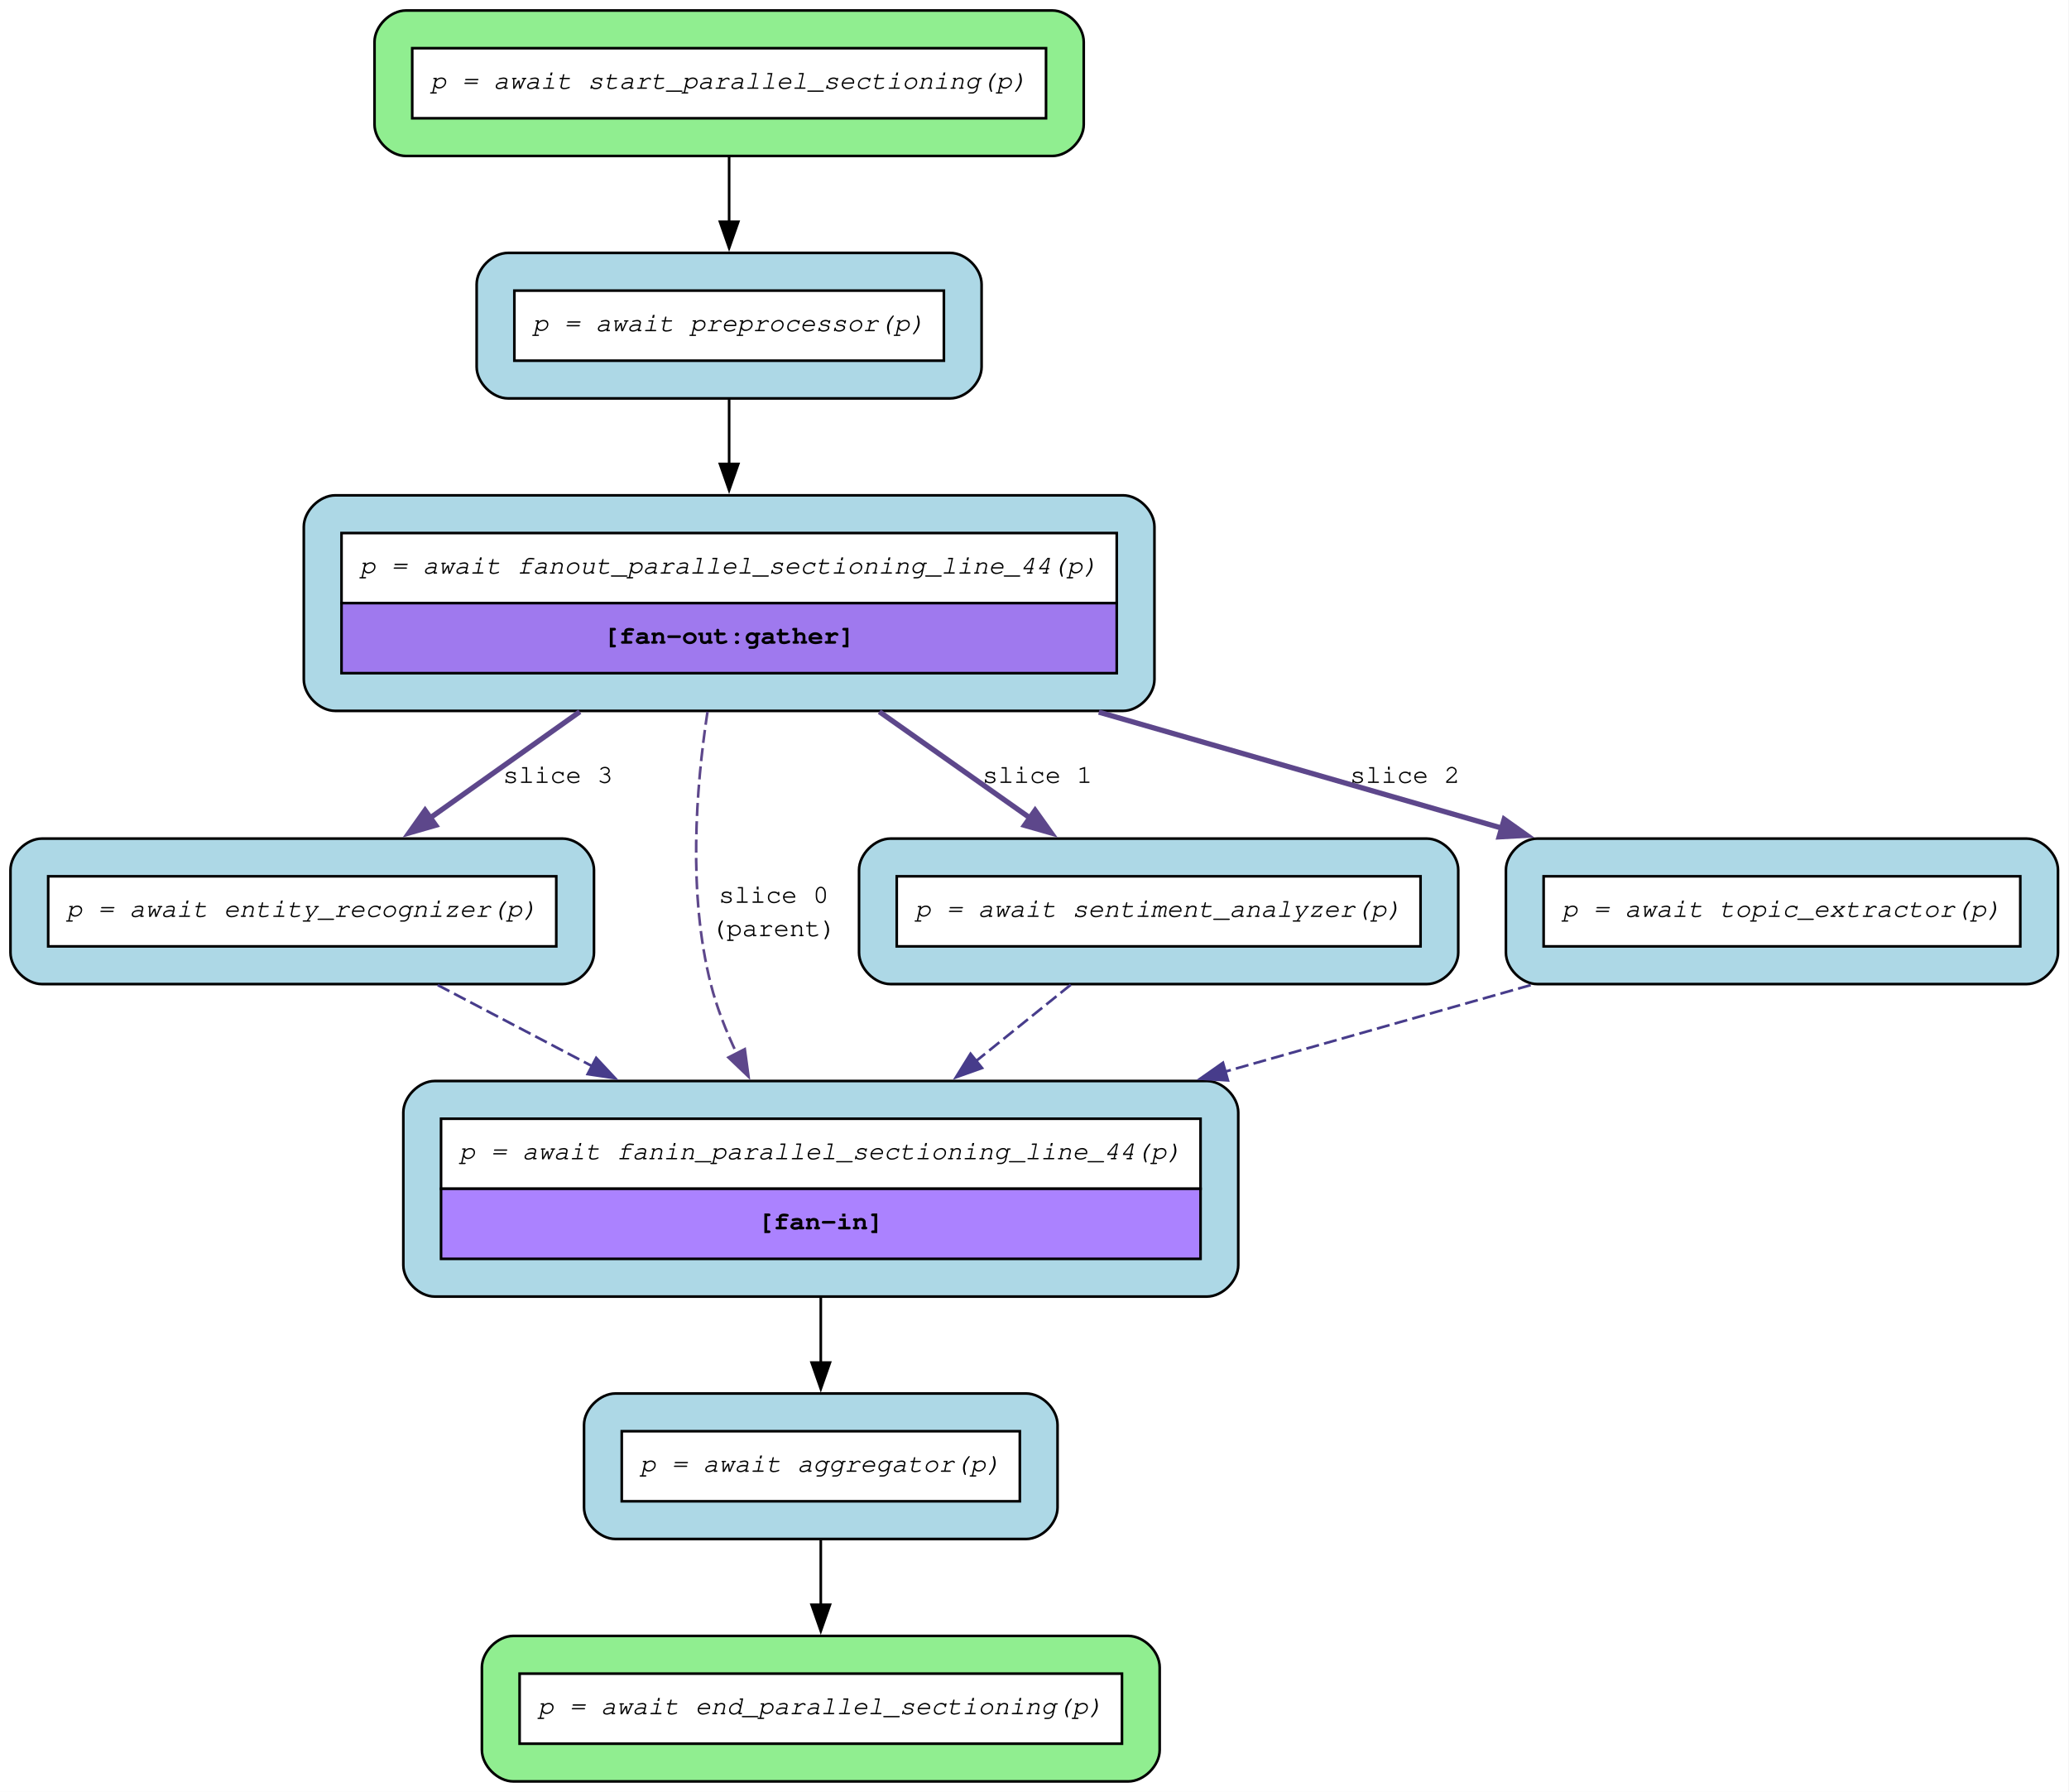
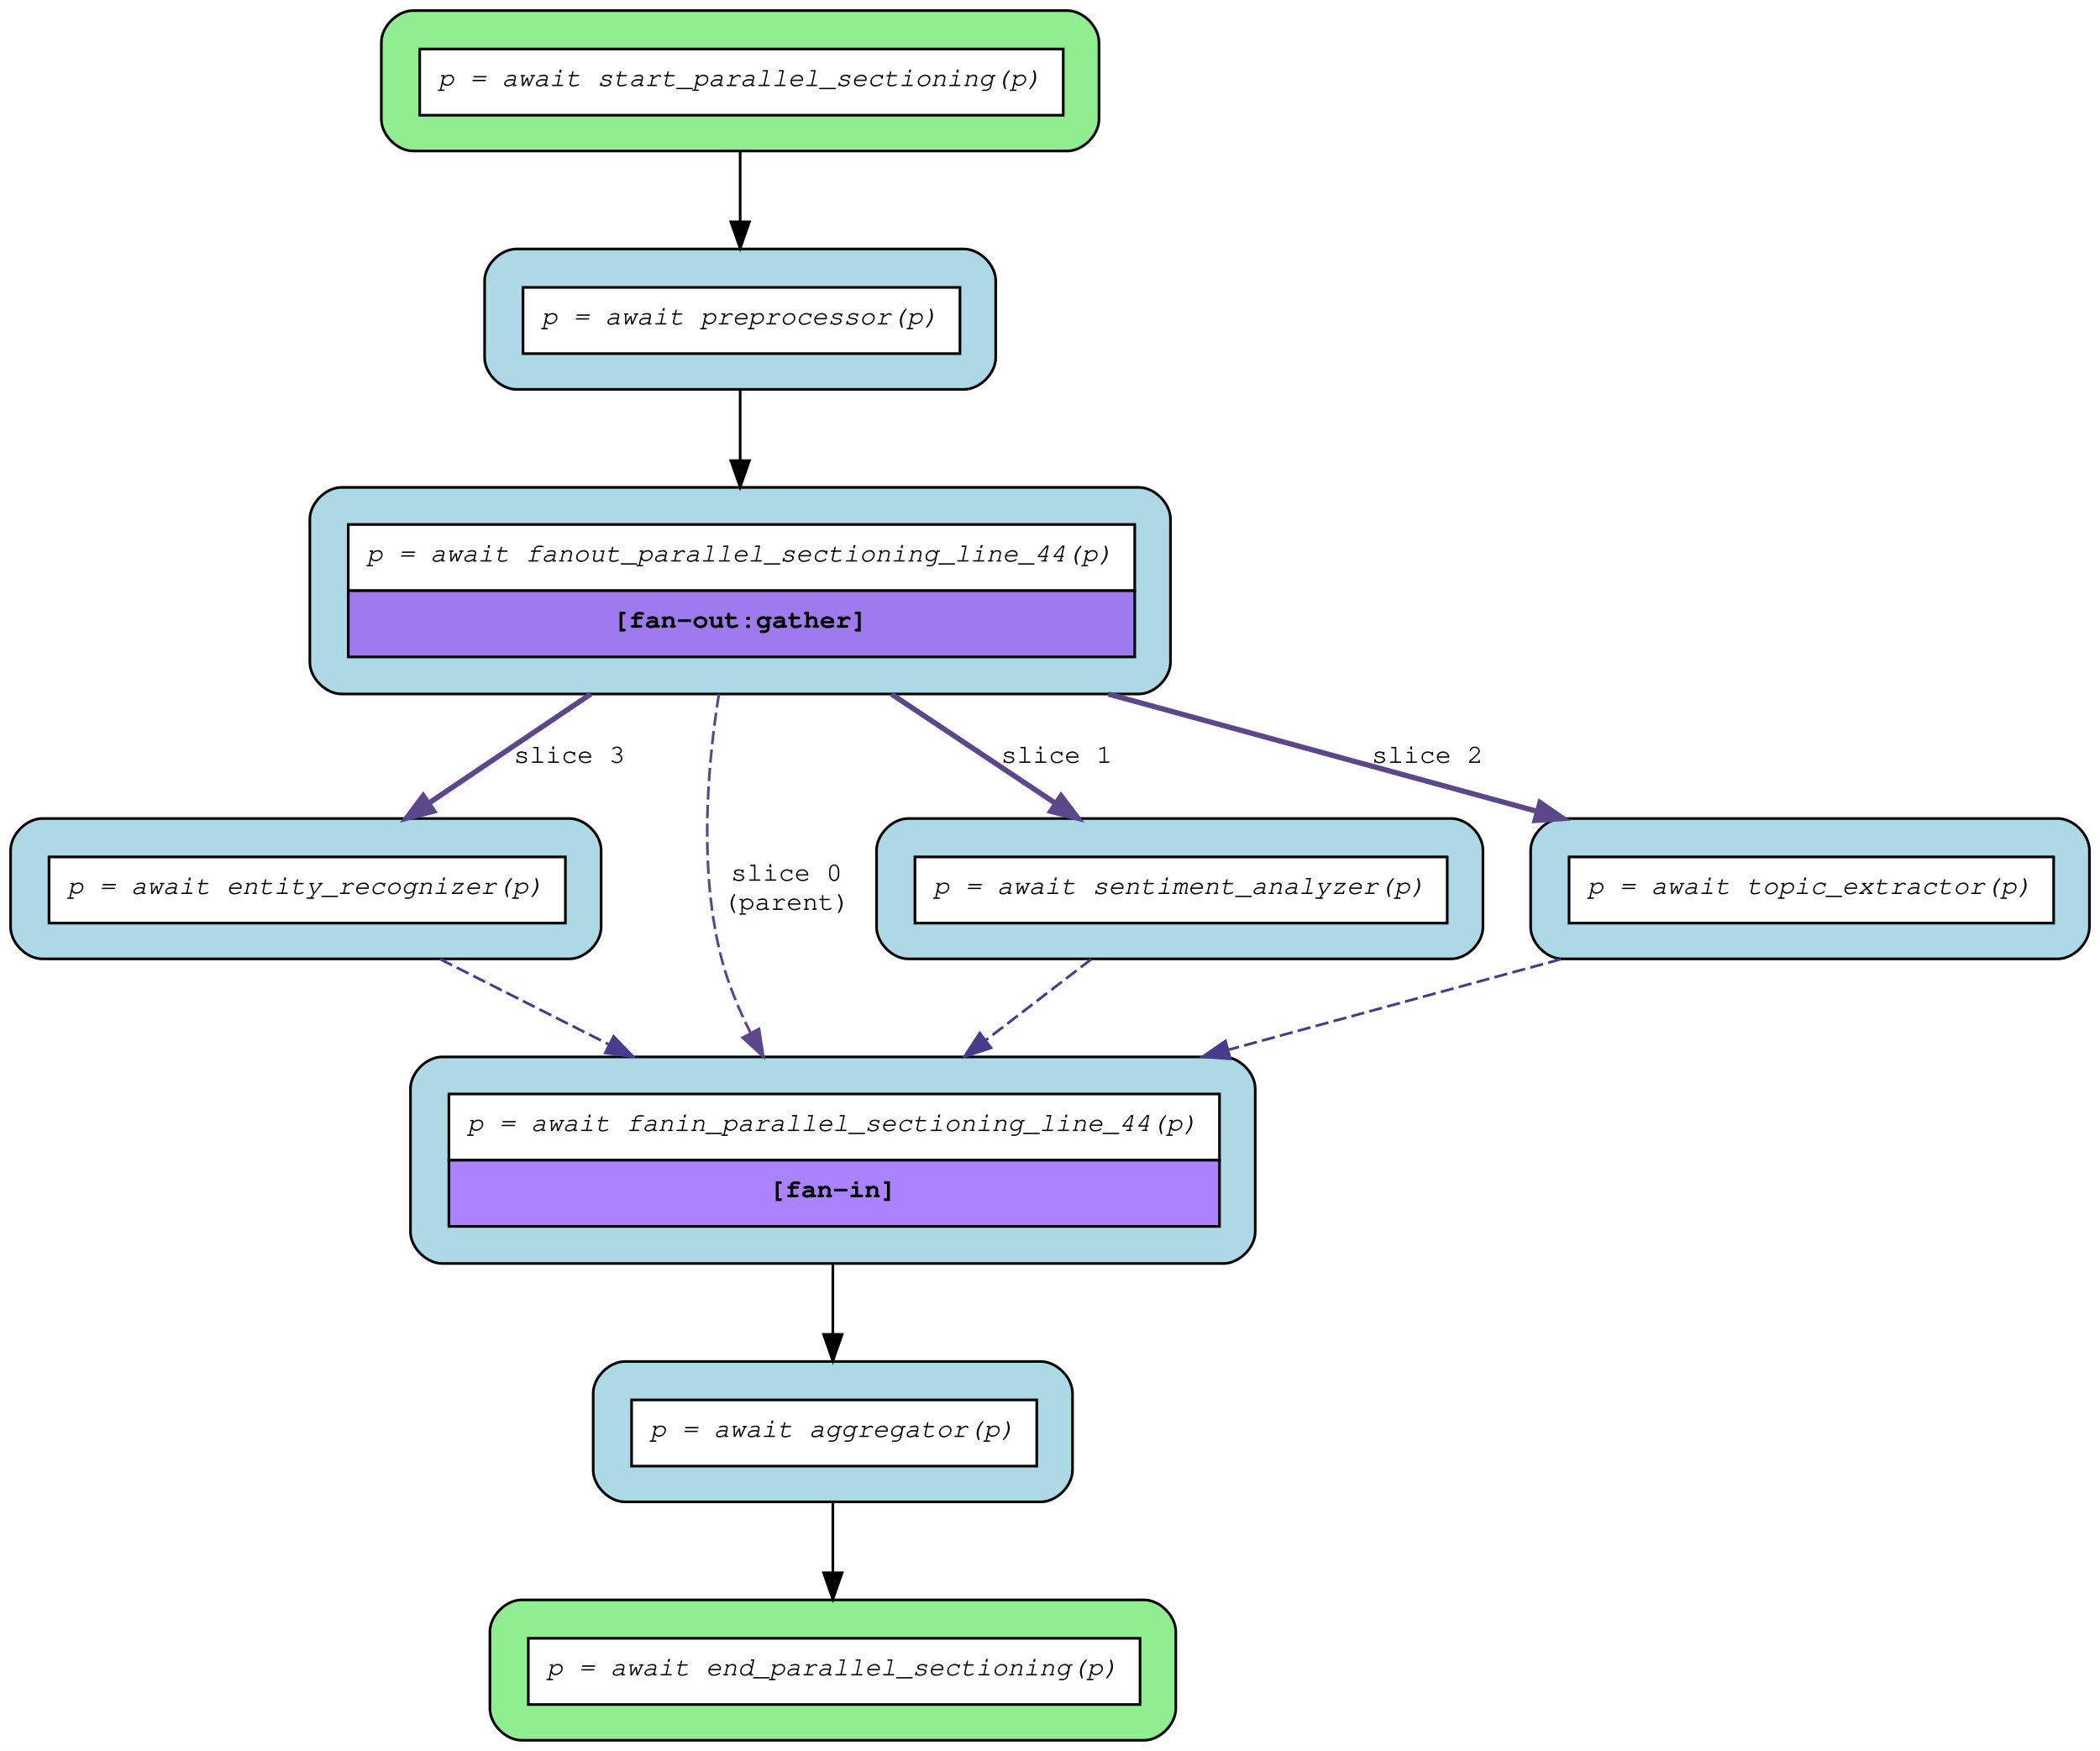
- <svg xmlns="http://www.w3.org/2000/svg" width="790pt" height="684pt" viewBox="0.00 0.00 790.00 684.00">
-   <g id="graph0" class="graph" transform="scale(1 1) rotate(0) translate(4 680.1)">
-     <polygon fill="white" stroke="none" points="-4,4 -4,-680.1 785.8,-680.1 785.8,4 -4,4" />
+ <svg xmlns="http://www.w3.org/2000/svg" width="793pt" height="661pt" viewBox="0.00 0.00 793.00 661.00">
+   <g id="graph0" class="graph" transform="scale(1 1) rotate(0) translate(4 657)">
+     <polygon fill="white" stroke="transparent" points="-4,4 -4,-657 789,-657 789,4 -4,4" />
    <g id="node1" class="node">
-       <path fill="lightgreen" stroke="black" d="M397.8,-676.1C397.8,-676.1 151,-676.1 151,-676.1 145,-676.1 139,-670.1 139,-664.1 139,-664.1 139,-632.55 139,-632.55 139,-626.55 145,-620.55 151,-620.55 151,-620.55 397.8,-620.55 397.8,-620.55 403.8,-620.55 409.8,-626.55 409.8,-632.55 409.8,-632.55 409.8,-664.1 409.8,-664.1 409.8,-670.1 403.8,-676.1 397.8,-676.1" />
-       <polygon fill="white" stroke="none" points="153.4,-634.95 153.4,-661.7 395.4,-661.7 395.4,-634.95 153.4,-634.95" />
-       <polygon fill="none" stroke="black" points="153.4,-634.95 153.4,-661.7 395.4,-661.7 395.4,-634.95 153.4,-634.95" />
-       <text xml:space="preserve" text-anchor="start" x="160.4" y="-646.2" font-family="Courier,monospace" font-style="italic" font-size="10.00">p = await start_parallel_sectioning(p)</text>
+       <path fill="lightgreen" stroke="black" d="M399,-653C399,-653 152,-653 152,-653 146,-653 140,-647 140,-641 140,-641 140,-612 140,-612 140,-606 146,-600 152,-600 152,-600 399,-600 399,-600 405,-600 411,-606 411,-612 411,-612 411,-641 411,-641 411,-647 405,-653 399,-653" />
+       <polygon fill="white" stroke="transparent" points="154.5,-613.5 154.5,-638.5 397.5,-638.5 397.5,-613.5 154.5,-613.5" />
+       <polygon fill="none" stroke="black" points="154.5,-613.5 154.5,-638.5 397.5,-638.5 397.5,-613.5 154.5,-613.5" />
+       <text text-anchor="start" x="161.5" y="-624.5" font-family="Courier,monospace" font-style="italic" font-size="10.00">p = await start_parallel_sectioning(p)</text>
    </g>
    <g id="node7" class="node">
-       <path fill="lightblue" stroke="black" d="M358.8,-583.55C358.8,-583.55 190,-583.55 190,-583.55 184,-583.55 178,-577.55 178,-571.55 178,-571.55 178,-540 178,-540 178,-534 184,-528 190,-528 190,-528 358.8,-528 358.8,-528 364.8,-528 370.8,-534 370.8,-540 370.8,-540 370.8,-571.55 370.8,-571.55 370.8,-577.55 364.8,-583.55 358.8,-583.55" />
-       <polygon fill="white" stroke="none" points="192.4,-542.4 192.4,-569.15 356.4,-569.15 356.4,-542.4 192.4,-542.4" />
-       <polygon fill="none" stroke="black" points="192.4,-542.4 192.4,-569.15 356.4,-569.15 356.4,-542.4 192.4,-542.4" />
-       <text xml:space="preserve" text-anchor="start" x="199.4" y="-553.65" font-family="Courier,monospace" font-style="italic" font-size="10.00">p = await preprocessor(p)</text>
+       <path fill="lightblue" stroke="black" d="M360,-563C360,-563 191,-563 191,-563 185,-563 179,-557 179,-551 179,-551 179,-522 179,-522 179,-516 185,-510 191,-510 191,-510 360,-510 360,-510 366,-510 372,-516 372,-522 372,-522 372,-551 372,-551 372,-557 366,-563 360,-563" />
+       <polygon fill="white" stroke="transparent" points="193.5,-523.5 193.5,-548.5 358.5,-548.5 358.5,-523.5 193.5,-523.5" />
+       <polygon fill="none" stroke="black" points="193.5,-523.5 193.5,-548.5 358.5,-548.5 358.5,-523.5 193.5,-523.5" />
+       <text text-anchor="start" x="200.5" y="-534.5" font-family="Courier,monospace" font-style="italic" font-size="10.00">p = await preprocessor(p)</text>
    </g>
    <g id="edge10" class="edge">
-       <path fill="none" stroke="black" d="M274.4,-620.16C274.4,-612.37 274.4,-603.72 274.4,-595.38" />
-       <polygon fill="black" stroke="black" points="277.9,-595.44 274.4,-585.44 270.9,-595.44 277.9,-595.44" />
+       <path fill="none" stroke="black" d="M275.5,-599.57C275.5,-591.34 275.5,-582.08 275.5,-573.28" />
+       <polygon fill="black" stroke="black" points="279,-573.24 275.5,-563.24 272,-573.24 279,-573.24" />
    </g>
    <g id="node2" class="node">
-       <path fill="lightblue" stroke="black" d="M424.8,-491C424.8,-491 124,-491 124,-491 118,-491 112,-485 112,-479 112,-479 112,-420.7 112,-420.7 112,-414.7 118,-408.7 124,-408.7 124,-408.7 424.8,-408.7 424.8,-408.7 430.8,-408.7 436.8,-414.7 436.8,-420.7 436.8,-420.7 436.8,-479 436.8,-479 436.8,-485 430.8,-491 424.8,-491" />
-       <polygon fill="white" stroke="none" points="126.4,-449.85 126.4,-476.6 422.4,-476.6 422.4,-449.85 126.4,-449.85" />
-       <polygon fill="none" stroke="black" points="126.4,-449.85 126.4,-476.6 422.4,-476.6 422.4,-449.85 126.4,-449.85" />
-       <text xml:space="preserve" text-anchor="start" x="133.4" y="-461.1" font-family="Courier,monospace" font-style="italic" font-size="10.00">p = await fanout_parallel_sectioning_line_44(p)</text>
-       <polygon fill="#9f79ee" stroke="none" points="126.4,-423.1 126.4,-449.85 422.4,-449.85 422.4,-423.1 126.4,-423.1" />
-       <polygon fill="none" stroke="black" points="126.4,-423.1 126.4,-449.85 422.4,-449.85 422.4,-423.1 126.4,-423.1" />
-       <text xml:space="preserve" text-anchor="start" x="226.4" y="-434.35" font-family="Courier,monospace" font-weight="bold" font-size="10.00">[fan-out:gather]</text>
+       <path fill="lightblue" stroke="black" d="M426,-473C426,-473 125,-473 125,-473 119,-473 113,-467 113,-461 113,-461 113,-407 113,-407 113,-401 119,-395 125,-395 125,-395 426,-395 426,-395 432,-395 438,-401 438,-407 438,-407 438,-461 438,-461 438,-467 432,-473 426,-473" />
+       <polygon fill="white" stroke="transparent" points="127.5,-434 127.5,-459 424.5,-459 424.5,-434 127.5,-434" />
+       <polygon fill="none" stroke="black" points="127.5,-434 127.5,-459 424.5,-459 424.5,-434 127.5,-434" />
+       <text text-anchor="start" x="134.5" y="-445" font-family="Courier,monospace" font-style="italic" font-size="10.00">p = await fanout_parallel_sectioning_line_44(p)</text>
+       <polygon fill="#9f79ee" stroke="transparent" points="127.5,-409 127.5,-434 424.5,-434 424.5,-409 127.5,-409" />
+       <polygon fill="none" stroke="black" points="127.5,-409 127.5,-434 424.5,-434 424.5,-409 127.5,-409" />
+       <text text-anchor="start" x="227.5" y="-420" font-family="Courier,monospace" font-weight="bold" font-size="10.00">[fan-out:gather]</text>
    </g>
    <g id="node5" class="node">
-       <path fill="lightblue" stroke="black" d="M210.8,-359.95C210.8,-359.95 12,-359.95 12,-359.95 6,-359.95 0,-353.95 0,-347.95 0,-347.95 0,-316.4 0,-316.4 0,-310.4 6,-304.4 12,-304.4 12,-304.4 210.8,-304.4 210.8,-304.4 216.8,-304.4 222.8,-310.4 222.8,-316.4 222.8,-316.4 222.8,-347.95 222.8,-347.95 222.8,-353.95 216.8,-359.95 210.8,-359.95" />
-       <polygon fill="white" stroke="none" points="14.4,-318.8 14.4,-345.55 208.4,-345.55 208.4,-318.8 14.4,-318.8" />
-       <polygon fill="none" stroke="black" points="14.4,-318.8 14.4,-345.55 208.4,-345.55 208.4,-318.8 14.4,-318.8" />
-       <text xml:space="preserve" text-anchor="start" x="21.4" y="-330.05" font-family="Courier,monospace" font-style="italic" font-size="10.00">p = await entity_recognizer(p)</text>
+       <path fill="lightblue" stroke="black" d="M211,-348C211,-348 12,-348 12,-348 6,-348 0,-342 0,-336 0,-336 0,-307 0,-307 0,-301 6,-295 12,-295 12,-295 211,-295 211,-295 217,-295 223,-301 223,-307 223,-307 223,-336 223,-336 223,-342 217,-348 211,-348" />
+       <polygon fill="white" stroke="transparent" points="14.5,-308.5 14.5,-333.5 209.5,-333.5 209.5,-308.5 14.5,-308.5" />
+       <polygon fill="none" stroke="black" points="14.5,-308.5 14.5,-333.5 209.5,-333.5 209.5,-308.5 14.5,-308.5" />
+       <text text-anchor="start" x="21.5" y="-319.5" font-family="Courier,monospace" font-style="italic" font-size="10.00">p = await entity_recognizer(p)</text>
    </g>
    <g id="edge4" class="edge">
-       <path fill="none" stroke="#5d478b" stroke-width="2" d="M217.39,-408.39C198.32,-394.86 177.27,-379.92 158.99,-366.95" />
-       <polygon fill="#5d478b" stroke="#5d478b" stroke-width="2" points="162.36,-365.04 152.17,-362.11 158.3,-370.75 162.36,-365.04" />
-       <text xml:space="preserve" text-anchor="middle" x="209.01" y="-381.2" font-family="Courier,monospace" font-size="10.00">slice 3</text>
+       <path fill="none" stroke="#5d478b" stroke-width="2" d="M219.06,-394.97C199.13,-381.55 176.97,-366.61 157.96,-353.81" />
+       <polygon fill="#5d478b" stroke="#5d478b" stroke-width="2" points="159.72,-350.77 149.47,-348.09 155.81,-356.58 159.72,-350.77" />
+       <text text-anchor="middle" x="211" y="-369" font-family="Courier,monospace" font-size="10.00">slice 3</text>
    </g>
    <g id="node6" class="node">
-       <path fill="lightblue" stroke="black" d="M456.8,-267.4C456.8,-267.4 162,-267.4 162,-267.4 156,-267.4 150,-261.4 150,-255.4 150,-255.4 150,-197.1 150,-197.1 150,-191.1 156,-185.1 162,-185.1 162,-185.1 456.8,-185.1 456.8,-185.1 462.8,-185.1 468.8,-191.1 468.8,-197.1 468.8,-197.1 468.8,-255.4 468.8,-255.4 468.8,-261.4 462.8,-267.4 456.8,-267.4" />
-       <polygon fill="white" stroke="none" points="164.4,-226.25 164.4,-253 454.4,-253 454.4,-226.25 164.4,-226.25" />
-       <polygon fill="none" stroke="black" points="164.4,-226.25 164.4,-253 454.4,-253 454.4,-226.25 164.4,-226.25" />
-       <text xml:space="preserve" text-anchor="start" x="171.4" y="-237.5" font-family="Courier,monospace" font-style="italic" font-size="10.00">p = await fanin_parallel_sectioning_line_44(p)</text>
-       <polygon fill="#ab82ff" stroke="none" points="164.4,-199.5 164.4,-226.25 454.4,-226.25 454.4,-199.5 164.4,-199.5" />
-       <polygon fill="none" stroke="black" points="164.4,-199.5 164.4,-226.25 454.4,-226.25 454.4,-199.5 164.4,-199.5" />
-       <text xml:space="preserve" text-anchor="start" x="285.4" y="-210.75" font-family="Courier,monospace" font-weight="bold" font-size="10.00">[fan-in]</text>
+       <path fill="lightblue" stroke="black" d="M458,-258C458,-258 163,-258 163,-258 157,-258 151,-252 151,-246 151,-246 151,-192 151,-192 151,-186 157,-180 163,-180 163,-180 458,-180 458,-180 464,-180 470,-186 470,-192 470,-192 470,-246 470,-246 470,-252 464,-258 458,-258" />
+       <polygon fill="white" stroke="transparent" points="165.5,-219 165.5,-244 456.5,-244 456.5,-219 165.5,-219" />
+       <polygon fill="none" stroke="black" points="165.5,-219 165.5,-244 456.5,-244 456.5,-219 165.5,-219" />
+       <text text-anchor="start" x="172.5" y="-230" font-family="Courier,monospace" font-style="italic" font-size="10.00">p = await fanin_parallel_sectioning_line_44(p)</text>
+       <polygon fill="#ab82ff" stroke="transparent" points="165.5,-194 165.5,-219 456.5,-219 456.5,-194 165.5,-194" />
+       <polygon fill="none" stroke="black" points="165.5,-194 165.5,-219 456.5,-219 456.5,-194 165.5,-194" />
+       <text text-anchor="start" x="286.5" y="-205" font-family="Courier,monospace" font-weight="bold" font-size="10.00">[fan-in]</text>
    </g>
    <g id="edge5" class="edge">
-       <path fill="none" stroke="#5d478b" stroke-dasharray="5,2" d="M266.14,-408.36C261.68,-379.04 258.67,-338.71 267.4,-304.4 269.67,-295.47 273.21,-286.46 277.3,-277.9" />
-       <polygon fill="#5d478b" stroke="#5d478b" points="280.38,-279.56 281.81,-269.06 274.14,-276.38 280.38,-279.56" />
-       <text xml:space="preserve" text-anchor="middle" x="291.4" y="-335.43" font-family="Courier,monospace" font-size="10.00">slice 0</text>
-       <text xml:space="preserve" text-anchor="middle" x="291.4" y="-322.68" font-family="Courier,monospace" font-size="10.00">(parent)</text>
+       <path fill="none" stroke="#5d478b" stroke-dasharray="5,2" d="M267.46,-394.88C262.99,-366.82 259.9,-327.96 268.5,-295 270.96,-285.57 274.9,-276.07 279.4,-267.15" />
+       <polygon fill="#5d478b" stroke="#5d478b" points="282.62,-268.56 284.26,-258.09 276.45,-265.25 282.62,-268.56" />
+       <text text-anchor="middle" x="293" y="-324.5" font-family="Courier,monospace" font-size="10.00">slice 0</text>
+       <text text-anchor="middle" x="293" y="-313.5" font-family="Courier,monospace" font-size="10.00">(parent)</text>
    </g>
    <g id="node8" class="node">
-       <path fill="lightblue" stroke="black" d="M540.8,-359.95C540.8,-359.95 336,-359.95 336,-359.95 330,-359.95 324,-353.95 324,-347.95 324,-347.95 324,-316.4 324,-316.4 324,-310.4 330,-304.4 336,-304.4 336,-304.4 540.8,-304.4 540.8,-304.4 546.8,-304.4 552.8,-310.4 552.8,-316.4 552.8,-316.4 552.8,-347.95 552.8,-347.95 552.8,-353.95 546.8,-359.95 540.8,-359.95" />
-       <polygon fill="white" stroke="none" points="338.4,-318.8 338.4,-345.55 538.4,-345.55 538.4,-318.8 338.4,-318.8" />
-       <polygon fill="none" stroke="black" points="338.4,-318.8 338.4,-345.55 538.4,-345.55 538.4,-318.8 338.4,-318.8" />
-       <text xml:space="preserve" text-anchor="start" x="345.4" y="-330.05" font-family="Courier,monospace" font-style="italic" font-size="10.00">p = await sentiment_analyzer(p)</text>
+       <path fill="lightblue" stroke="black" d="M544,-348C544,-348 339,-348 339,-348 333,-348 327,-342 327,-336 327,-336 327,-307 327,-307 327,-301 333,-295 339,-295 339,-295 544,-295 544,-295 550,-295 556,-301 556,-307 556,-307 556,-336 556,-336 556,-342 550,-348 544,-348" />
+       <polygon fill="white" stroke="transparent" points="341.5,-308.5 341.5,-333.5 542.5,-333.5 542.5,-308.5 341.5,-308.5" />
+       <polygon fill="none" stroke="black" points="341.5,-308.5 341.5,-333.5 542.5,-333.5 542.5,-308.5 341.5,-308.5" />
+       <text text-anchor="start" x="348.5" y="-319.5" font-family="Courier,monospace" font-style="italic" font-size="10.00">p = await sentiment_analyzer(p)</text>
    </g>
    <g id="edge6" class="edge">
-       <path fill="none" stroke="#5d478b" stroke-width="2" d="M331.76,-408.39C350.95,-394.86 372.13,-379.92 390.52,-366.95" />
-       <polygon fill="#5d478b" stroke="#5d478b" stroke-width="2" points="391.23,-370.73 397.38,-362.1 387.2,-365.01 391.23,-370.73" />
-       <text xml:space="preserve" text-anchor="middle" x="392.09" y="-381.2" font-family="Courier,monospace" font-size="10.00">slice 1</text>
+       <path fill="none" stroke="#5d478b" stroke-width="2" d="M332.63,-394.97C352.89,-381.49 375.43,-366.48 394.73,-353.63" />
+       <polygon fill="#5d478b" stroke="#5d478b" stroke-width="2" points="396.68,-356.54 403.06,-348.09 392.8,-350.71 396.68,-356.54" />
+       <text text-anchor="middle" x="395" y="-369" font-family="Courier,monospace" font-size="10.00">slice 1</text>
    </g>
    <g id="node9" class="node">
-       <path fill="lightblue" stroke="black" d="M769.8,-359.95C769.8,-359.95 583,-359.95 583,-359.95 577,-359.95 571,-353.95 571,-347.95 571,-347.95 571,-316.4 571,-316.4 571,-310.4 577,-304.4 583,-304.4 583,-304.4 769.8,-304.4 769.8,-304.4 775.8,-304.4 781.8,-310.4 781.8,-316.4 781.8,-316.4 781.8,-347.95 781.8,-347.95 781.8,-353.95 775.8,-359.95 769.8,-359.95" />
-       <polygon fill="white" stroke="none" points="585.4,-318.8 585.4,-345.55 767.4,-345.55 767.4,-318.8 585.4,-318.8" />
-       <polygon fill="none" stroke="black" points="585.4,-318.8 585.4,-345.55 767.4,-345.55 767.4,-318.8 585.4,-318.8" />
-       <text xml:space="preserve" text-anchor="start" x="592.4" y="-330.05" font-family="Courier,monospace" font-style="italic" font-size="10.00">p = await topic_extractor(p)</text>
+       <path fill="lightblue" stroke="black" d="M773,-348C773,-348 586,-348 586,-348 580,-348 574,-342 574,-336 574,-336 574,-307 574,-307 574,-301 580,-295 586,-295 586,-295 773,-295 773,-295 779,-295 785,-301 785,-307 785,-307 785,-336 785,-336 785,-342 779,-348 773,-348" />
+       <polygon fill="white" stroke="transparent" points="588.5,-308.5 588.5,-333.5 771.5,-333.5 771.5,-308.5 588.5,-308.5" />
+       <polygon fill="none" stroke="black" points="588.5,-308.5 588.5,-333.5 771.5,-333.5 771.5,-308.5 588.5,-308.5" />
+       <text text-anchor="start" x="595.5" y="-319.5" font-family="Courier,monospace" font-style="italic" font-size="10.00">p = await topic_extractor(p)</text>
    </g>
    <g id="edge7" class="edge">
-       <path fill="none" stroke="#5d478b" stroke-width="2" d="M415.56,-408.23C466.67,-393.52 523.46,-377.18 570.96,-363.51" />
-       <polygon fill="#5d478b" stroke="#5d478b" stroke-width="2" points="570.34,-367.34 578.98,-361.21 568.4,-360.61 570.34,-367.34" />
-       <text xml:space="preserve" text-anchor="middle" x="532.41" y="-381.2" font-family="Courier,monospace" font-size="10.00">slice 2</text>
+       <path fill="none" stroke="#5d478b" stroke-width="2" d="M414.53,-394.97C467.71,-380.43 527.35,-364.11 576.57,-350.65" />
+       <polygon fill="#5d478b" stroke="#5d478b" stroke-width="2" points="577.54,-354.02 586.27,-348 575.7,-347.26 577.54,-354.02" />
+       <text text-anchor="middle" x="535" y="-369" font-family="Courier,monospace" font-size="10.00">slice 2</text>
    </g>
    <g id="node3" class="node">
-       <path fill="lightgreen" stroke="black" d="M426.8,-55.55C426.8,-55.55 192,-55.55 192,-55.55 186,-55.55 180,-49.55 180,-43.55 180,-43.55 180,-12 180,-12 180,-6 186,0 192,0 192,0 426.8,0 426.8,0 432.8,0 438.8,-6 438.8,-12 438.8,-12 438.8,-43.55 438.8,-43.55 438.8,-49.55 432.8,-55.55 426.8,-55.55" />
-       <polygon fill="white" stroke="none" points="194.4,-14.4 194.4,-41.15 424.4,-41.15 424.4,-14.4 194.4,-14.4" />
-       <polygon fill="none" stroke="black" points="194.4,-14.4 194.4,-41.15 424.4,-41.15 424.4,-14.4 194.4,-14.4" />
-       <text xml:space="preserve" text-anchor="start" x="201.4" y="-25.65" font-family="Courier,monospace" font-style="italic" font-size="10.00">p = await end_parallel_sectioning(p)</text>
+       <path fill="lightgreen" stroke="black" d="M428,-53C428,-53 193,-53 193,-53 187,-53 181,-47 181,-41 181,-41 181,-12 181,-12 181,-6 187,0 193,0 193,0 428,0 428,0 434,0 440,-6 440,-12 440,-12 440,-41 440,-41 440,-47 434,-53 428,-53" />
+       <polygon fill="white" stroke="transparent" points="195.5,-13.5 195.5,-38.5 426.5,-38.5 426.5,-13.5 195.5,-13.5" />
+       <polygon fill="none" stroke="black" points="195.5,-13.5 195.5,-38.5 426.5,-38.5 426.5,-13.5 195.5,-13.5" />
+       <text text-anchor="start" x="202.5" y="-24.5" font-family="Courier,monospace" font-style="italic" font-size="10.00">p = await end_parallel_sectioning(p)</text>
    </g>
    <g id="node4" class="node">
-       <path fill="lightblue" stroke="black" d="M387.8,-148.1C387.8,-148.1 231,-148.1 231,-148.1 225,-148.1 219,-142.1 219,-136.1 219,-136.1 219,-104.55 219,-104.55 219,-98.55 225,-92.55 231,-92.55 231,-92.55 387.8,-92.55 387.8,-92.55 393.8,-92.55 399.8,-98.55 399.8,-104.55 399.8,-104.55 399.8,-136.1 399.8,-136.1 399.8,-142.1 393.8,-148.1 387.8,-148.1" />
-       <polygon fill="white" stroke="none" points="233.4,-106.95 233.4,-133.7 385.4,-133.7 385.4,-106.95 233.4,-106.95" />
-       <polygon fill="none" stroke="black" points="233.4,-106.95 233.4,-133.7 385.4,-133.7 385.4,-106.95 233.4,-106.95" />
-       <text xml:space="preserve" text-anchor="start" x="240.4" y="-118.2" font-family="Courier,monospace" font-style="italic" font-size="10.00">p = await aggregator(p)</text>
+       <path fill="lightblue" stroke="black" d="M389,-143C389,-143 232,-143 232,-143 226,-143 220,-137 220,-131 220,-131 220,-102 220,-102 220,-96 226,-90 232,-90 232,-90 389,-90 389,-90 395,-90 401,-96 401,-102 401,-102 401,-131 401,-131 401,-137 395,-143 389,-143" />
+       <polygon fill="white" stroke="transparent" points="234.5,-103.5 234.5,-128.5 387.5,-128.5 387.5,-103.5 234.5,-103.5" />
+       <polygon fill="none" stroke="black" points="234.5,-103.5 234.5,-128.5 387.5,-128.5 387.5,-103.5 234.5,-103.5" />
+       <text text-anchor="start" x="241.5" y="-114.5" font-family="Courier,monospace" font-style="italic" font-size="10.00">p = await aggregator(p)</text>
    </g>
    <g id="edge1" class="edge">
-       <path fill="none" stroke="black" d="M309.4,-92.16C309.4,-84.37 309.4,-75.72 309.4,-67.38" />
-       <polygon fill="black" stroke="black" points="312.9,-67.44 309.4,-57.44 305.9,-67.44 312.9,-67.44" />
+       <path fill="none" stroke="black" d="M310.5,-89.57C310.5,-81.34 310.5,-72.08 310.5,-63.28" />
+       <polygon fill="black" stroke="black" points="314,-63.24 310.5,-53.24 307,-63.24 314,-63.24" />
    </g>
    <g id="edge2" class="edge">
-       <path fill="none" stroke="#473c8b" stroke-dasharray="5,2" d="M163.16,-304.01C181.2,-294.54 201.97,-283.64 222.08,-273.08" />
-       <polygon fill="#473c8b" stroke="#473c8b" points="223.64,-276.22 230.87,-268.47 220.38,-270.02 223.64,-276.22" />
+       <path fill="none" stroke="#473c8b" stroke-dasharray="5,2" d="M162.23,-294.88C181.58,-285.11 204.19,-273.69 225.84,-262.75" />
+       <polygon fill="#473c8b" stroke="#473c8b" points="227.71,-265.73 235.05,-258.1 224.55,-259.49 227.71,-265.73" />
    </g>
    <g id="edge3" class="edge">
-       <path fill="none" stroke="black" d="M309.4,-184.77C309.4,-176.58 309.4,-167.98 309.4,-159.86" />
-       <polygon fill="black" stroke="black" points="312.9,-159.9 309.4,-149.9 305.9,-159.9 312.9,-159.9" />
+       <path fill="none" stroke="black" d="M310.5,-179.72C310.5,-171.04 310.5,-161.86 310.5,-153.29" />
+       <polygon fill="black" stroke="black" points="314,-153.22 310.5,-143.22 307,-153.22 314,-153.22" />
    </g>
    <g id="edge8" class="edge">
-       <path fill="none" stroke="black" d="M274.4,-527.74C274.4,-520.05 274.4,-511.4 274.4,-502.75" />
-       <polygon fill="black" stroke="black" points="277.9,-502.98 274.4,-492.98 270.9,-502.98 277.9,-502.98" />
+       <path fill="none" stroke="black" d="M275.5,-509.88C275.5,-501.77 275.5,-492.52 275.5,-483.35" />
+       <polygon fill="black" stroke="black" points="279,-483.1 275.5,-473.1 272,-483.1 279,-483.1" />
    </g>
    <g id="edge9" class="edge">
-       <path fill="none" stroke="#473c8b" stroke-dasharray="5,2" d="M404.84,-304.14C393.79,-295.24 381.15,-285.05 368.76,-275.07" />
-       <polygon fill="#473c8b" stroke="#473c8b" points="370.97,-272.36 360.99,-268.81 366.58,-277.81 370.97,-272.36" />
+       <path fill="none" stroke="#473c8b" stroke-dasharray="5,2" d="M408.1,-294.88C395.94,-285.55 381.81,-274.71 368.14,-264.22" />
+       <polygon fill="#473c8b" stroke="#473c8b" points="370.23,-261.41 360.17,-258.1 365.97,-266.97 370.23,-261.41" />
    </g>
    <g id="edge11" class="edge">
-       <path fill="none" stroke="#473c8b" stroke-dasharray="5,2" d="M580.45,-304.01C544.76,-293.9 503.28,-282.15 463.67,-270.94" />
-       <polygon fill="#473c8b" stroke="#473c8b" points="464.86,-267.64 454.29,-268.28 462.96,-274.37 464.86,-267.64" />
+       <path fill="none" stroke="#473c8b" stroke-dasharray="5,2" d="M585.43,-294.88C547.3,-284.49 502.32,-272.24 459.9,-260.69" />
+       <polygon fill="#473c8b" stroke="#473c8b" points="460.61,-257.26 450.05,-258.01 458.77,-264.01 460.61,-257.26" />
    </g>
  </g>
</svg>
